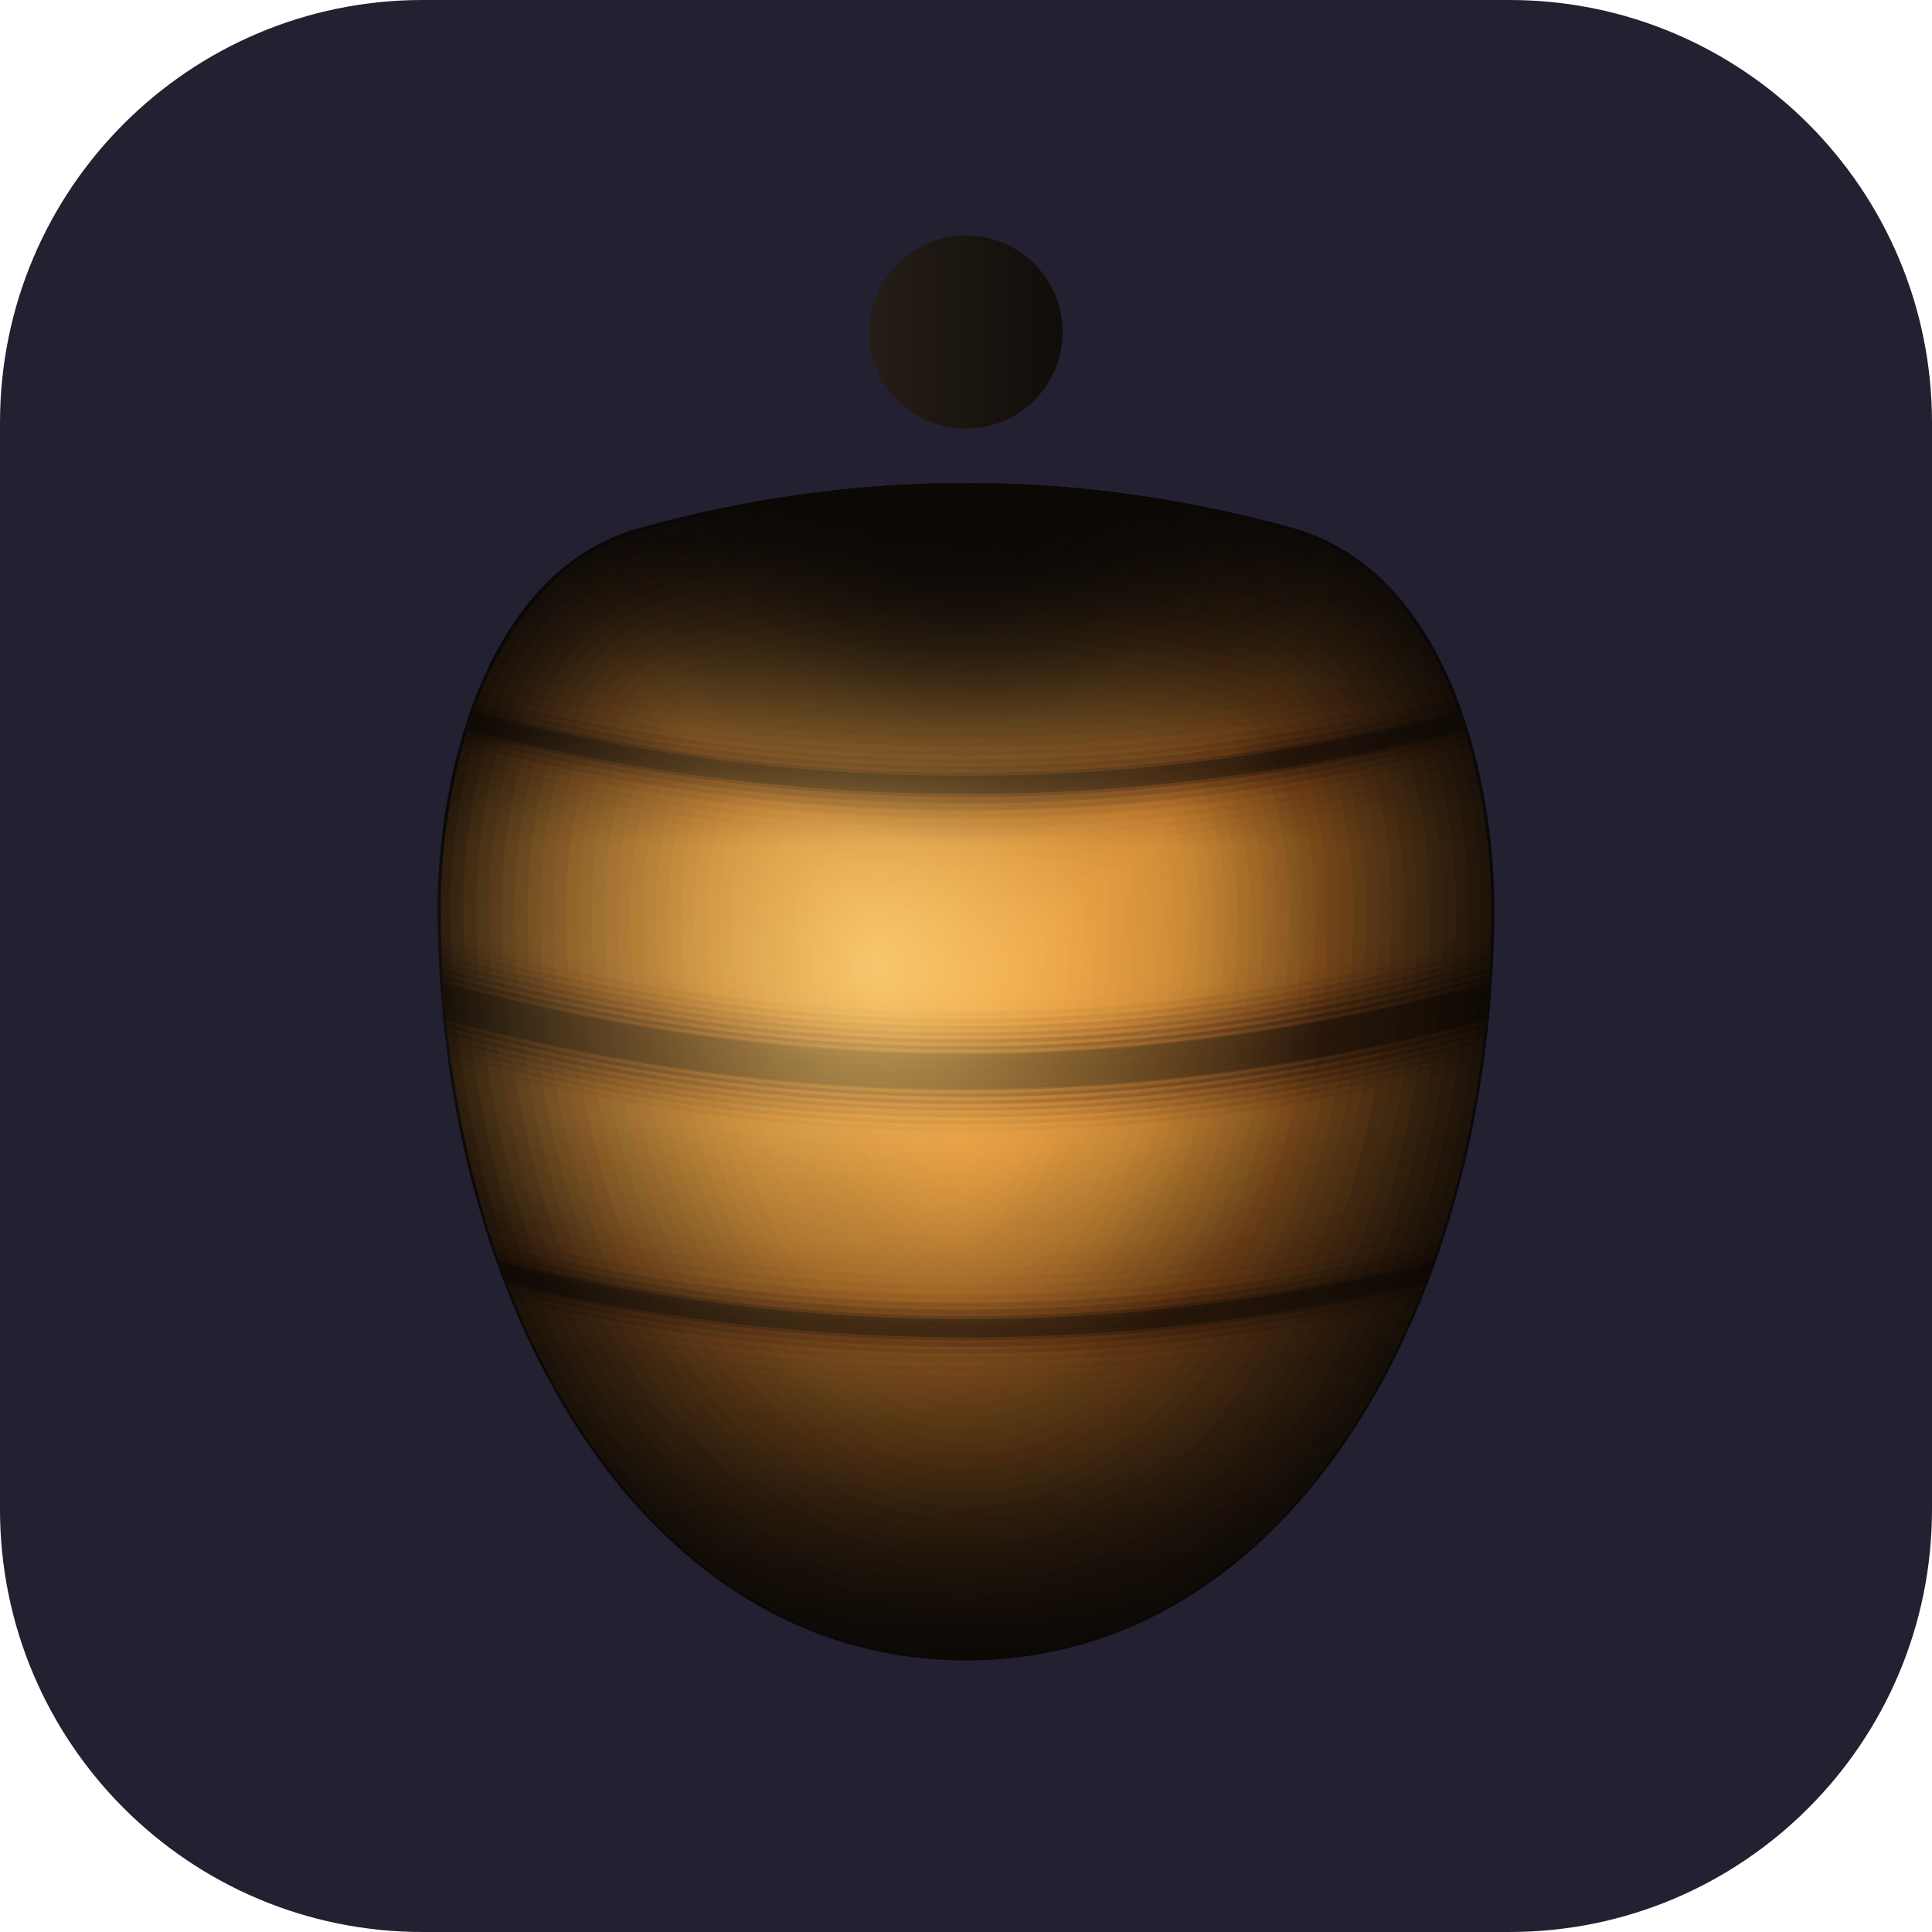
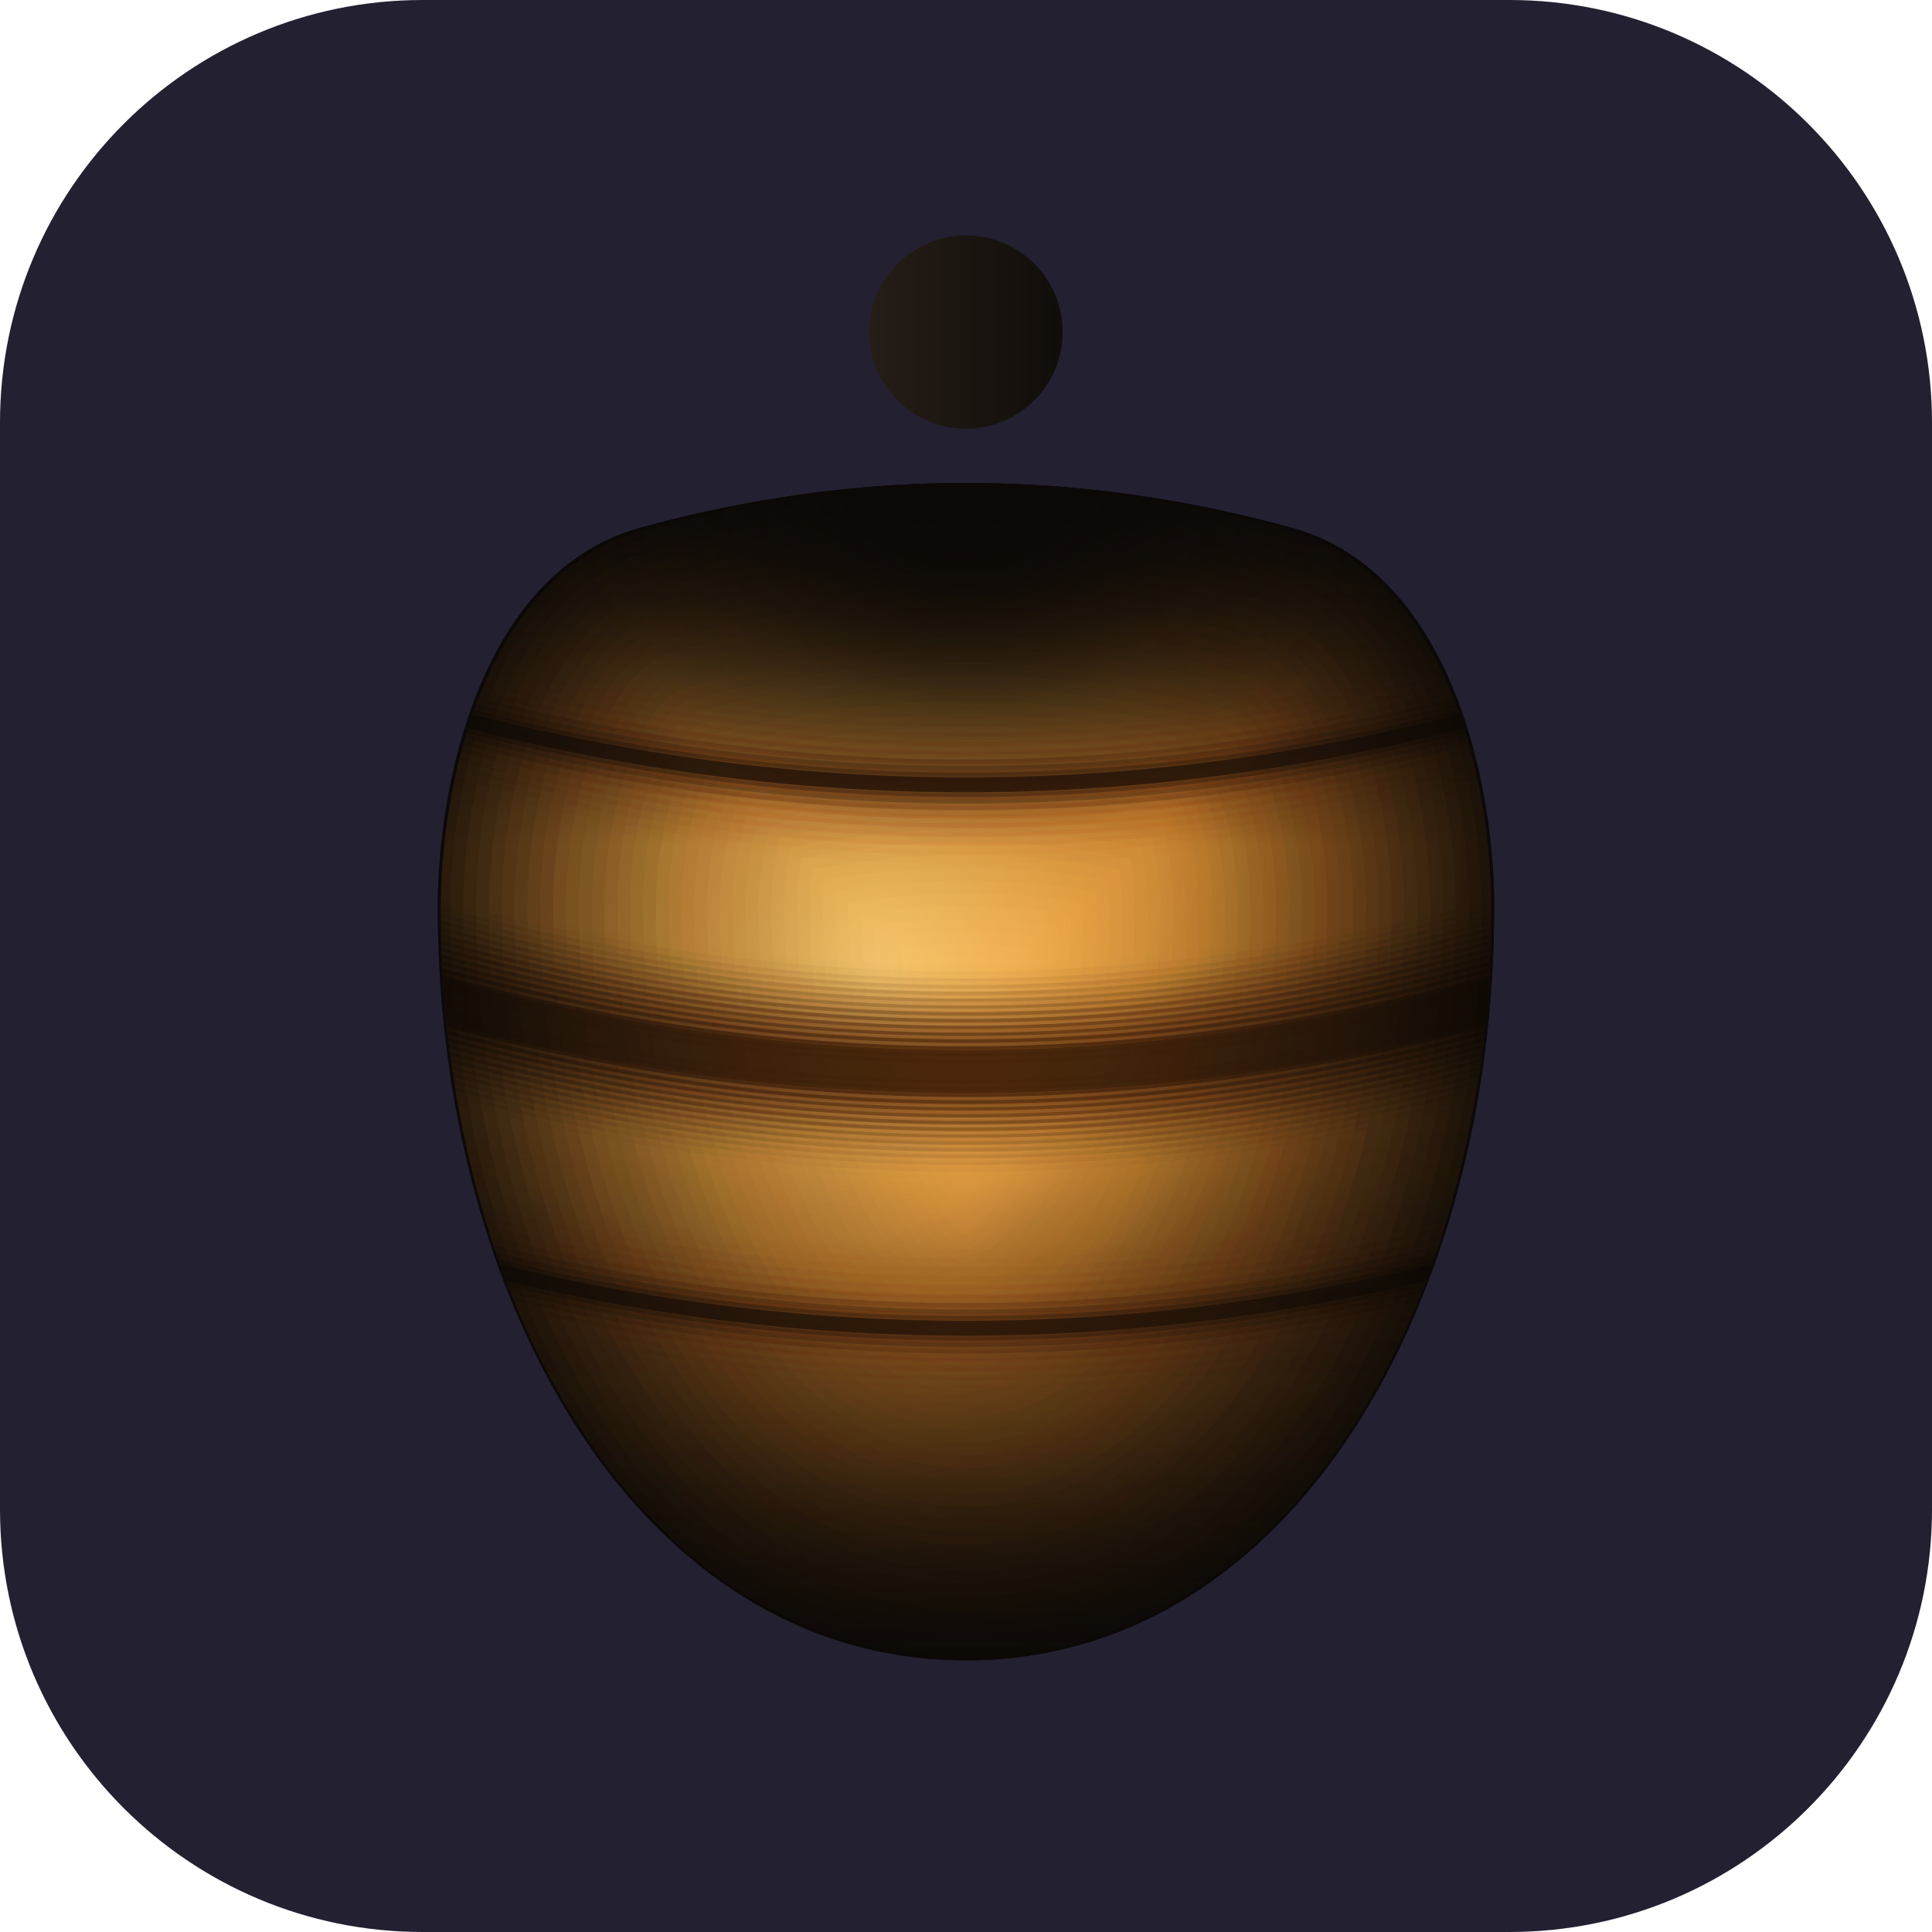
<svg xmlns="http://www.w3.org/2000/svg" viewBox="0 0 64 64" role="img" aria-labelledby="title desc">
  <defs>
    <linearGradient id="segmento0" x1="0" y1="16" x2="0" y2="26" gradientUnits="userSpaceOnUse">
      <stop offset="0" stop-color="#e9922f" />
      <stop offset="1" stop-color="#e9922f" />
    </linearGradient>
    <linearGradient id="segmento1" x1="0" y1="26" x2="0" y2="35.5" gradientUnits="userSpaceOnUse">
      <stop offset="0" stop-color="#e9922f" />
      <stop offset="1" stop-color="#e9922f" />
    </linearGradient>
    <linearGradient id="segmento2" x1="0" y1="35.5" x2="0" y2="44" gradientUnits="userSpaceOnUse">
      <stop offset="0" stop-color="#e9922f" />
      <stop offset="1" stop-color="#e9922f" />
    </linearGradient>
    <linearGradient id="segmento3" x1="0" y1="44" x2="0" y2="63" gradientUnits="userSpaceOnUse">
      <stop offset="0" stop-color="#e9922f" />
      <stop offset="1" stop-color="#e9922f" />
    </linearGradient>
    <clipPath id="gaster">
      <path d="M21.15 17.5Q32 14.5 42.85 17.5C48.1 19 49.5 26.04 49.5 30.04C49.5 43.04 42.85 55 32 55C21.15 55 14.5 43.04 14.5 30.04C14.5 26.04 15.9 19 21.15 17.5Z" />
    </clipPath>
    <clipPath id="gaster-base">
      <path d="M21.21 17.6Q32 14.6 42.79 17.6C48.01 19.1 49.4 26.07 49.4 30.07C49.4 43.07 42.79 54.9 32 54.9C21.21 54.9 14.6 43.07 14.6 30.07C14.6 26.07 15.99 19.1 21.21 17.6Z" />
    </clipPath>
    <radialGradient id="brillo" cx="29" cy="32" r="15" gradientUnits="userSpaceOnUse">
      <stop offset="0" stop-color="#ffe089" stop-opacity="0.7" />
      <stop offset="0.5" stop-color="#ffd476" stop-opacity="0.3" />
      <stop offset="1" stop-color="#ffd476" stop-opacity="0" />
    </radialGradient>
    <radialGradient id="sombra" cx="25" cy="28" r="30" gradientUnits="userSpaceOnUse">
      <stop offset="0.45" stop-color="#2e1404" stop-opacity="0" />
      <stop offset="1" stop-color="#2e1404" stop-opacity="0.6" />
    </radialGradient>
    <radialGradient id="hacia-cintura" cx="32" cy="14" r="14" gradientUnits="userSpaceOnUse">
      <stop offset="0" stop-color="#0b0806" stop-opacity="1" />
      <stop offset="0.35" stop-color="#0b0806" stop-opacity="0.85" />
      <stop offset="0.7" stop-color="#0b0806" stop-opacity="0.3" />
      <stop offset="1" stop-color="#0b0806" stop-opacity="0" />
    </radialGradient>
    <linearGradient id="frente" x1="0" y1="15" x2="0" y2="28" gradientUnits="userSpaceOnUse">
      <stop offset="0" stop-color="#0b0806" stop-opacity="1" />
      <stop offset="0.45" stop-color="#0b0806" stop-opacity="0.6" />
      <stop offset="1" stop-color="#0b0806" stop-opacity="0" />
    </linearGradient>
    <linearGradient id="hacia-punta" x1="0" y1="37" x2="0" y2="55" gradientUnits="userSpaceOnUse">
      <stop offset="0" stop-color="#0b0806" stop-opacity="0" />
      <stop offset="0.6" stop-color="#0b0806" stop-opacity="0.4" />
      <stop offset="1" stop-color="#0b0806" stop-opacity="0.85" />
    </linearGradient>
    <linearGradient id="cintura" x1="27" y1="0" x2="37" y2="0" gradientUnits="userSpaceOnUse">
      <stop offset="0" stop-color="#2b221a" />
      <stop offset="1" stop-color="#0b0806" />
    </linearGradient>
  </defs>
  <rect width="64" height="64" rx="14" fill="#232031" />
  <g transform="rotate(0 32 32)">
    <circle fill="url(#cintura)" cx="32" cy="11" r="3.2" />
    <g clip-path="url(#gaster-base)">
      <path fill="url(#segmento0)" d="M8 11.5Q32 20.5 56 11.5L56 21.5Q32 30.5 8 21.5Z" />
      <path fill="url(#segmento1)" d="M8 21.5Q32 30.5 56 21.5L56 31Q32 40 8 31Z" />
      <path fill="url(#segmento2)" d="M8 31Q32 40 56 31L56 39.5Q32 48.5 8 39.5Z" />
      <path fill="url(#segmento3)" d="M8 39.5Q32 48.5 56 39.5L56 58.5Q32 67.5 8 58.5Z" />
+       <path fill="url(#brillo)" d="M21.15 17.5Q32 14.5 42.85 17.5C48.1 19 49.5 26.04 49.5 30.04C49.5 43.04 42.85 55 32 55C21.15 55 14.5 43.04 14.5 30.04C14.5 26.04 15.9 19 21.15 17.5Z" />
      <path fill="none" stroke="#d9631a" stroke-width="0.45" stroke-opacity="0.45" d="M8 21.5Q32 30.5 56 21.5" />
      <path fill="none" stroke="#d9631a" stroke-width="0.45" stroke-opacity="0.38" d="M8 21.2Q32 30.2 56 21.2" />
      <path fill="none" stroke="#d9631a" stroke-width="0.45" stroke-opacity="0.38" d="M8 21.8Q32 30.8 56 21.8" />
      <path fill="none" stroke="#d9631a" stroke-width="0.45" stroke-opacity="0.31" d="M8 20.9Q32 29.9 56 20.9" />
      <path fill="none" stroke="#d9631a" stroke-width="0.45" stroke-opacity="0.31" d="M8 22.1Q32 31.1 56 22.1" />
      <path fill="none" stroke="#d9631a" stroke-width="0.45" stroke-opacity="0.24" d="M8 20.6Q32 29.6 56 20.6" />
      <path fill="none" stroke="#d9631a" stroke-width="0.45" stroke-opacity="0.24" d="M8 22.4Q32 31.4 56 22.4" />
      <path fill="none" stroke="#d9631a" stroke-width="0.45" stroke-opacity="0.19" d="M8 20.3Q32 29.3 56 20.3" />
      <path fill="none" stroke="#d9631a" stroke-width="0.45" stroke-opacity="0.19" d="M8 22.7Q32 31.7 56 22.7" />
      <path fill="none" stroke="#d9631a" stroke-width="0.45" stroke-opacity="0.13" d="M8 20Q32 29 56 20" />
      <path fill="none" stroke="#d9631a" stroke-width="0.45" stroke-opacity="0.13" d="M8 23Q32 32 56 23" />
      <path fill="none" stroke="#d9631a" stroke-width="0.45" stroke-opacity="0.09" d="M8 19.7Q32 28.7 56 19.7" />
      <path fill="none" stroke="#d9631a" stroke-width="0.45" stroke-opacity="0.09" d="M8 23.3Q32 32.3 56 23.3" />
      <path fill="none" stroke="#d9631a" stroke-width="0.45" stroke-opacity="0.05" d="M8 19.4Q32 28.4 56 19.4" />
      <path fill="none" stroke="#d9631a" stroke-width="0.45" stroke-opacity="0.05" d="M8 23.6Q32 32.6 56 23.6" />
      <path fill="none" stroke="#d9631a" stroke-width="0.45" stroke-opacity="0.02" d="M8 19.1Q32 28.1 56 19.1" />
      <path fill="none" stroke="#d9631a" stroke-width="0.45" stroke-opacity="0.02" d="M8 23.9Q32 32.9 56 23.9" />
      <path fill="none" stroke="#47240a" stroke-width="0.34" stroke-opacity="0.6" d="M8 21.5Q32 30.5 56 21.5" />
      <path fill="none" stroke="#47240a" stroke-width="0.34" stroke-opacity="0.43" d="M8 21.27Q32 30.27 56 21.27" />
      <path fill="none" stroke="#47240a" stroke-width="0.34" stroke-opacity="0.43" d="M8 21.73Q32 30.73 56 21.73" />
      <path fill="none" stroke="#47240a" stroke-width="0.34" stroke-opacity="0.28" d="M8 21.05Q32 30.05 56 21.05" />
      <path fill="none" stroke="#47240a" stroke-width="0.34" stroke-opacity="0.28" d="M8 21.95Q32 30.95 56 21.95" />
      <path fill="none" stroke="#47240a" stroke-width="0.34" stroke-opacity="0.15" d="M8 20.82Q32 29.82 56 20.82" />
      <path fill="none" stroke="#47240a" stroke-width="0.34" stroke-opacity="0.15" d="M8 22.18Q32 31.18 56 22.18" />
      <path fill="none" stroke="#47240a" stroke-width="0.34" stroke-opacity="0.05" d="M8 20.6Q32 29.6 56 20.6" />
      <path fill="none" stroke="#47240a" stroke-width="0.34" stroke-opacity="0.05" d="M8 22.4Q32 31.4 56 22.4" />
-       <path fill="none" stroke="#4a260c" stroke-width="0.6" stroke-opacity="0.9" d="M8 21.5Q32 30.5 56 21.5" />
+       <path fill="none" stroke="#47240a" stroke-width="0.45" stroke-opacity="0.9" d="M8 21.5Q32 30.5 56 21.5" />
+       <path fill="none" stroke="#4a260c" stroke-width="0.5" stroke-opacity="0.9" d="M8 21.5Q32 30.5 56 21.5" />
      <path fill="none" stroke="#d9631a" stroke-width="0.45" stroke-opacity="0.45" d="M8 31Q32 40 56 31" />
      <path fill="none" stroke="#d9631a" stroke-width="0.45" stroke-opacity="0.38" d="M8 30.7Q32 39.7 56 30.7" />
      <path fill="none" stroke="#d9631a" stroke-width="0.45" stroke-opacity="0.38" d="M8 31.3Q32 40.3 56 31.3" />
      <path fill="none" stroke="#d9631a" stroke-width="0.45" stroke-opacity="0.31" d="M8 30.4Q32 39.4 56 30.4" />
      <path fill="none" stroke="#d9631a" stroke-width="0.45" stroke-opacity="0.31" d="M8 31.6Q32 40.6 56 31.6" />
      <path fill="none" stroke="#d9631a" stroke-width="0.45" stroke-opacity="0.24" d="M8 30.1Q32 39.1 56 30.1" />
      <path fill="none" stroke="#d9631a" stroke-width="0.45" stroke-opacity="0.24" d="M8 31.9Q32 40.9 56 31.9" />
      <path fill="none" stroke="#d9631a" stroke-width="0.45" stroke-opacity="0.19" d="M8 29.8Q32 38.8 56 29.8" />
      <path fill="none" stroke="#d9631a" stroke-width="0.45" stroke-opacity="0.19" d="M8 32.2Q32 41.2 56 32.2" />
      <path fill="none" stroke="#d9631a" stroke-width="0.45" stroke-opacity="0.13" d="M8 29.5Q32 38.5 56 29.5" />
      <path fill="none" stroke="#d9631a" stroke-width="0.45" stroke-opacity="0.13" d="M8 32.5Q32 41.5 56 32.5" />
      <path fill="none" stroke="#d9631a" stroke-width="0.45" stroke-opacity="0.09" d="M8 29.2Q32 38.2 56 29.2" />
      <path fill="none" stroke="#d9631a" stroke-width="0.45" stroke-opacity="0.09" d="M8 32.8Q32 41.8 56 32.8" />
      <path fill="none" stroke="#d9631a" stroke-width="0.45" stroke-opacity="0.05" d="M8 28.9Q32 37.9 56 28.9" />
      <path fill="none" stroke="#d9631a" stroke-width="0.45" stroke-opacity="0.05" d="M8 33.1Q32 42.1 56 33.1" />
      <path fill="none" stroke="#d9631a" stroke-width="0.45" stroke-opacity="0.02" d="M8 28.6Q32 37.6 56 28.6" />
      <path fill="none" stroke="#d9631a" stroke-width="0.45" stroke-opacity="0.02" d="M8 33.4Q32 42.4 56 33.4" />
-       <path fill="none" stroke="#47240a" stroke-width="0.34" stroke-opacity="0.85" d="M8 31Q32 40 56 31" />
-       <path fill="none" stroke="#47240a" stroke-width="0.34" stroke-opacity="0.73" d="M8 30.77Q32 39.77 56 30.77" />
-       <path fill="none" stroke="#47240a" stroke-width="0.34" stroke-opacity="0.73" d="M8 31.23Q32 40.23 56 31.23" />
-       <path fill="none" stroke="#47240a" stroke-width="0.34" stroke-opacity="0.61" d="M8 30.55Q32 39.55 56 30.55" />
-       <path fill="none" stroke="#47240a" stroke-width="0.34" stroke-opacity="0.61" d="M8 31.45Q32 40.45 56 31.45" />
-       <path fill="none" stroke="#47240a" stroke-width="0.34" stroke-opacity="0.5" d="M8 30.33Q32 39.33 56 30.33" />
-       <path fill="none" stroke="#47240a" stroke-width="0.34" stroke-opacity="0.5" d="M8 31.67Q32 40.67 56 31.67" />
-       <path fill="none" stroke="#47240a" stroke-width="0.34" stroke-opacity="0.4" d="M8 30.1Q32 39.1 56 30.1" />
-       <path fill="none" stroke="#47240a" stroke-width="0.34" stroke-opacity="0.4" d="M8 31.9Q32 40.9 56 31.9" />
-       <path fill="none" stroke="#47240a" stroke-width="0.34" stroke-opacity="0.3" d="M8 29.88Q32 38.88 56 29.88" />
-       <path fill="none" stroke="#47240a" stroke-width="0.34" stroke-opacity="0.3" d="M8 32.12Q32 41.12 56 32.12" />
-       <path fill="none" stroke="#47240a" stroke-width="0.34" stroke-opacity="0.22" d="M8 29.65Q32 38.65 56 29.65" />
-       <path fill="none" stroke="#47240a" stroke-width="0.34" stroke-opacity="0.22" d="M8 32.35Q32 41.35 56 32.35" />
-       <path fill="none" stroke="#47240a" stroke-width="0.34" stroke-opacity="0.14" d="M8 29.42Q32 38.42 56 29.42" />
-       <path fill="none" stroke="#47240a" stroke-width="0.34" stroke-opacity="0.14" d="M8 32.58Q32 41.58 56 32.58" />
-       <path fill="none" stroke="#47240a" stroke-width="0.34" stroke-opacity="0.08" d="M8 29.2Q32 38.2 56 29.2" />
-       <path fill="none" stroke="#47240a" stroke-width="0.34" stroke-opacity="0.08" d="M8 32.8Q32 41.8 56 32.8" />
-       <path fill="none" stroke="#47240a" stroke-width="0.34" stroke-opacity="0.03" d="M8 28.98Q32 37.98 56 28.98" />
-       <path fill="none" stroke="#47240a" stroke-width="0.34" stroke-opacity="0.03" d="M8 33.02Q32 42.02 56 33.02" />
-       <path fill="none" stroke="#4a260c" stroke-width="1.14" stroke-opacity="0.9" d="M8 31Q32 40 56 31" />
+       <path fill="none" stroke="#47240a" stroke-width="0.34" stroke-opacity="0.95" d="M8 31Q32 40 56 31" />
+       <path fill="none" stroke="#47240a" stroke-width="0.34" stroke-opacity="0.86" d="M8 30.77Q32 39.77 56 30.77" />
+       <path fill="none" stroke="#47240a" stroke-width="0.34" stroke-opacity="0.86" d="M8 31.23Q32 40.23 56 31.23" />
+       <path fill="none" stroke="#47240a" stroke-width="0.34" stroke-opacity="0.78" d="M8 30.55Q32 39.55 56 30.55" />
+       <path fill="none" stroke="#47240a" stroke-width="0.34" stroke-opacity="0.78" d="M8 31.45Q32 40.45 56 31.45" />
+       <path fill="none" stroke="#47240a" stroke-width="0.34" stroke-opacity="0.7" d="M8 30.33Q32 39.33 56 30.33" />
+       <path fill="none" stroke="#47240a" stroke-width="0.34" stroke-opacity="0.7" d="M8 31.67Q32 40.67 56 31.67" />
+       <path fill="none" stroke="#47240a" stroke-width="0.34" stroke-opacity="0.62" d="M8 30.1Q32 39.1 56 30.1" />
+       <path fill="none" stroke="#47240a" stroke-width="0.34" stroke-opacity="0.62" d="M8 31.9Q32 40.9 56 31.9" />
+       <path fill="none" stroke="#47240a" stroke-width="0.34" stroke-opacity="0.54" d="M8 29.88Q32 38.88 56 29.88" />
+       <path fill="none" stroke="#47240a" stroke-width="0.34" stroke-opacity="0.54" d="M8 32.12Q32 41.12 56 32.12" />
+       <path fill="none" stroke="#47240a" stroke-width="0.34" stroke-opacity="0.47" d="M8 29.65Q32 38.65 56 29.65" />
+       <path fill="none" stroke="#47240a" stroke-width="0.34" stroke-opacity="0.47" d="M8 32.35Q32 41.35 56 32.35" />
+       <path fill="none" stroke="#47240a" stroke-width="0.34" stroke-opacity="0.4" d="M8 29.42Q32 38.42 56 29.42" />
+       <path fill="none" stroke="#47240a" stroke-width="0.34" stroke-opacity="0.4" d="M8 32.58Q32 41.58 56 32.58" />
+       <path fill="none" stroke="#47240a" stroke-width="0.34" stroke-opacity="0.34" d="M8 29.2Q32 38.2 56 29.2" />
+       <path fill="none" stroke="#47240a" stroke-width="0.34" stroke-opacity="0.34" d="M8 32.8Q32 41.8 56 32.8" />
+       <path fill="none" stroke="#47240a" stroke-width="0.34" stroke-opacity="0.27" d="M8 28.98Q32 37.98 56 28.98" />
+       <path fill="none" stroke="#47240a" stroke-width="0.34" stroke-opacity="0.27" d="M8 33.02Q32 42.02 56 33.02" />
+       <path fill="none" stroke="#47240a" stroke-width="0.34" stroke-opacity="0.22" d="M8 28.75Q32 37.75 56 28.75" />
+       <path fill="none" stroke="#47240a" stroke-width="0.34" stroke-opacity="0.22" d="M8 33.25Q32 42.25 56 33.25" />
+       <path fill="none" stroke="#47240a" stroke-width="0.34" stroke-opacity="0.17" d="M8 28.52Q32 37.52 56 28.52" />
+       <path fill="none" stroke="#47240a" stroke-width="0.34" stroke-opacity="0.17" d="M8 33.48Q32 42.48 56 33.48" />
+       <path fill="none" stroke="#47240a" stroke-width="0.34" stroke-opacity="0.12" d="M8 28.3Q32 37.3 56 28.3" />
+       <path fill="none" stroke="#47240a" stroke-width="0.34" stroke-opacity="0.12" d="M8 33.7Q32 42.7 56 33.7" />
+       <path fill="none" stroke="#47240a" stroke-width="0.34" stroke-opacity="0.08" d="M8 28.08Q32 37.08 56 28.08" />
+       <path fill="none" stroke="#47240a" stroke-width="0.34" stroke-opacity="0.08" d="M8 33.92Q32 42.92 56 33.92" />
+       <path fill="none" stroke="#47240a" stroke-width="0.34" stroke-opacity="0.04" d="M8 27.85Q32 36.85 56 27.85" />
+       <path fill="none" stroke="#47240a" stroke-width="0.34" stroke-opacity="0.04" d="M8 34.15Q32 43.15 56 34.15" />
+       <path fill="none" stroke="#47240a" stroke-width="0.34" stroke-opacity="0.01" d="M8 27.62Q32 36.62 56 27.62" />
+       <path fill="none" stroke="#47240a" stroke-width="0.34" stroke-opacity="0.01" d="M8 34.38Q32 43.38 56 34.38" />
+       <path fill="none" stroke="#47240a" stroke-width="1.44" stroke-opacity="0.9" d="M8 31Q32 40 56 31" />
+       <path fill="none" stroke="#4a260c" stroke-width="0.5" stroke-opacity="0.9" d="M8 31Q32 40 56 31" />
      <path fill="none" stroke="#d9631a" stroke-width="0.45" stroke-opacity="0.45" d="M8 39.5Q32 48.5 56 39.5" />
      <path fill="none" stroke="#d9631a" stroke-width="0.45" stroke-opacity="0.38" d="M8 39.2Q32 48.2 56 39.2" />
      <path fill="none" stroke="#d9631a" stroke-width="0.45" stroke-opacity="0.38" d="M8 39.8Q32 48.8 56 39.8" />
      <path fill="none" stroke="#d9631a" stroke-width="0.45" stroke-opacity="0.31" d="M8 38.9Q32 47.9 56 38.9" />
      <path fill="none" stroke="#d9631a" stroke-width="0.45" stroke-opacity="0.31" d="M8 40.1Q32 49.1 56 40.1" />
      <path fill="none" stroke="#d9631a" stroke-width="0.45" stroke-opacity="0.24" d="M8 38.6Q32 47.6 56 38.6" />
      <path fill="none" stroke="#d9631a" stroke-width="0.45" stroke-opacity="0.24" d="M8 40.4Q32 49.4 56 40.4" />
      <path fill="none" stroke="#d9631a" stroke-width="0.45" stroke-opacity="0.19" d="M8 38.3Q32 47.3 56 38.3" />
      <path fill="none" stroke="#d9631a" stroke-width="0.45" stroke-opacity="0.19" d="M8 40.7Q32 49.7 56 40.7" />
      <path fill="none" stroke="#d9631a" stroke-width="0.45" stroke-opacity="0.13" d="M8 38Q32 47 56 38" />
      <path fill="none" stroke="#d9631a" stroke-width="0.45" stroke-opacity="0.13" d="M8 41Q32 50 56 41" />
      <path fill="none" stroke="#d9631a" stroke-width="0.45" stroke-opacity="0.09" d="M8 37.7Q32 46.7 56 37.7" />
      <path fill="none" stroke="#d9631a" stroke-width="0.45" stroke-opacity="0.09" d="M8 41.3Q32 50.3 56 41.3" />
      <path fill="none" stroke="#d9631a" stroke-width="0.45" stroke-opacity="0.05" d="M8 37.4Q32 46.4 56 37.4" />
      <path fill="none" stroke="#d9631a" stroke-width="0.45" stroke-opacity="0.05" d="M8 41.6Q32 50.6 56 41.6" />
      <path fill="none" stroke="#d9631a" stroke-width="0.45" stroke-opacity="0.02" d="M8 37.1Q32 46.1 56 37.1" />
      <path fill="none" stroke="#d9631a" stroke-width="0.45" stroke-opacity="0.02" d="M8 41.9Q32 50.9 56 41.9" />
      <path fill="none" stroke="#47240a" stroke-width="0.34" stroke-opacity="0.6" d="M8 39.5Q32 48.5 56 39.5" />
      <path fill="none" stroke="#47240a" stroke-width="0.34" stroke-opacity="0.43" d="M8 39.27Q32 48.27 56 39.27" />
      <path fill="none" stroke="#47240a" stroke-width="0.34" stroke-opacity="0.43" d="M8 39.73Q32 48.73 56 39.73" />
      <path fill="none" stroke="#47240a" stroke-width="0.34" stroke-opacity="0.28" d="M8 39.05Q32 48.05 56 39.05" />
      <path fill="none" stroke="#47240a" stroke-width="0.34" stroke-opacity="0.28" d="M8 39.95Q32 48.95 56 39.95" />
      <path fill="none" stroke="#47240a" stroke-width="0.34" stroke-opacity="0.15" d="M8 38.83Q32 47.83 56 38.83" />
      <path fill="none" stroke="#47240a" stroke-width="0.34" stroke-opacity="0.15" d="M8 40.17Q32 49.17 56 40.17" />
      <path fill="none" stroke="#47240a" stroke-width="0.34" stroke-opacity="0.05" d="M8 38.6Q32 47.6 56 38.6" />
      <path fill="none" stroke="#47240a" stroke-width="0.34" stroke-opacity="0.05" d="M8 40.4Q32 49.4 56 40.4" />
-       <path fill="none" stroke="#4a260c" stroke-width="0.6" stroke-opacity="0.9" d="M8 39.5Q32 48.5 56 39.5" />
+       <path fill="none" stroke="#47240a" stroke-width="0.45" stroke-opacity="0.9" d="M8 39.5Q32 48.5 56 39.5" />
+       <path fill="none" stroke="#4a260c" stroke-width="0.5" stroke-opacity="0.9" d="M8 39.5Q32 48.5 56 39.5" />
    </g>
    <g clip-path="url(#gaster)">
      <path fill="url(#sombra)" d="M21.15 17.5Q32 14.5 42.85 17.5C48.1 19 49.5 26.04 49.5 30.04C49.5 43.04 42.85 55 32 55C21.15 55 14.5 43.04 14.5 30.04C14.5 26.04 15.9 19 21.15 17.5Z" />
      <path fill="none" stroke="#0b0806" stroke-opacity="0.193" stroke-width="0.85" d="M21.15 17.5Q32 14.5 42.85 17.5C48.1 19 49.5 26.04 49.5 30.04C49.5 43.04 42.85 55 32 55C21.15 55 14.5 43.04 14.5 30.04C14.5 26.04 15.9 19 21.15 17.5Z" />
      <path fill="none" stroke="#0b0806" stroke-opacity="0.159" stroke-width="1.7" d="M21.15 17.5Q32 14.5 42.85 17.5C48.1 19 49.5 26.04 49.5 30.04C49.5 43.04 42.85 55 32 55C21.15 55 14.5 43.04 14.5 30.04C14.5 26.04 15.9 19 21.15 17.5Z" />
      <path fill="none" stroke="#0b0806" stroke-opacity="0.135" stroke-width="2.55" d="M21.15 17.5Q32 14.5 42.85 17.5C48.1 19 49.5 26.04 49.5 30.04C49.5 43.04 42.85 55 32 55C21.15 55 14.5 43.04 14.5 30.04C14.5 26.04 15.9 19 21.15 17.5Z" />
      <path fill="none" stroke="#0b0806" stroke-opacity="0.117" stroke-width="3.4" d="M21.15 17.5Q32 14.5 42.85 17.5C48.1 19 49.5 26.04 49.5 30.04C49.5 43.04 42.85 55 32 55C21.15 55 14.5 43.04 14.5 30.04C14.5 26.04 15.9 19 21.15 17.5Z" />
      <path fill="none" stroke="#0b0806" stroke-opacity="0.103" stroke-width="4.25" d="M21.15 17.5Q32 14.5 42.85 17.5C48.1 19 49.5 26.04 49.5 30.04C49.5 43.04 42.85 55 32 55C21.15 55 14.5 43.04 14.5 30.04C14.5 26.04 15.9 19 21.15 17.5Z" />
      <path fill="none" stroke="#0b0806" stroke-opacity="0.092" stroke-width="5.1" d="M21.15 17.5Q32 14.5 42.85 17.5C48.1 19 49.5 26.04 49.5 30.04C49.5 43.04 42.85 55 32 55C21.15 55 14.5 43.04 14.5 30.04C14.5 26.04 15.9 19 21.15 17.5Z" />
      <path fill="none" stroke="#0b0806" stroke-opacity="0.082" stroke-width="5.95" d="M21.15 17.5Q32 14.5 42.85 17.5C48.1 19 49.5 26.04 49.5 30.04C49.5 43.04 42.85 55 32 55C21.15 55 14.5 43.04 14.5 30.04C14.5 26.04 15.9 19 21.15 17.5Z" />
      <path fill="none" stroke="#0b0806" stroke-opacity="0.075" stroke-width="6.8" d="M21.15 17.5Q32 14.5 42.85 17.5C48.1 19 49.5 26.04 49.5 30.04C49.5 43.04 42.85 55 32 55C21.15 55 14.5 43.04 14.5 30.04C14.5 26.04 15.9 19 21.15 17.5Z" />
      <path fill="none" stroke="#0b0806" stroke-opacity="0.068" stroke-width="7.65" d="M21.15 17.5Q32 14.5 42.85 17.5C48.1 19 49.5 26.04 49.5 30.04C49.5 43.04 42.85 55 32 55C21.15 55 14.5 43.04 14.5 30.04C14.5 26.04 15.9 19 21.15 17.5Z" />
      <path fill="none" stroke="#0b0806" stroke-opacity="0.062" stroke-width="8.5" d="M21.15 17.5Q32 14.5 42.85 17.5C48.1 19 49.5 26.04 49.5 30.04C49.5 43.04 42.85 55 32 55C21.15 55 14.5 43.04 14.5 30.04C14.5 26.04 15.9 19 21.15 17.5Z" />
      <path fill="none" stroke="#0b0806" stroke-opacity="0.058" stroke-width="9.35" d="M21.15 17.5Q32 14.5 42.85 17.5C48.1 19 49.5 26.04 49.5 30.04C49.5 43.04 42.85 55 32 55C21.15 55 14.5 43.04 14.5 30.04C14.5 26.04 15.9 19 21.15 17.5Z" />
      <path fill="none" stroke="#0b0806" stroke-opacity="0.053" stroke-width="10.2" d="M21.15 17.5Q32 14.5 42.85 17.5C48.1 19 49.5 26.04 49.5 30.04C49.5 43.04 42.85 55 32 55C21.15 55 14.5 43.04 14.5 30.04C14.5 26.04 15.9 19 21.15 17.5Z" />
      <path fill="none" stroke="#0b0806" stroke-opacity="0.049" stroke-width="11.05" d="M21.15 17.5Q32 14.5 42.85 17.5C48.1 19 49.5 26.04 49.5 30.04C49.5 43.04 42.85 55 32 55C21.15 55 14.5 43.04 14.5 30.04C14.5 26.04 15.9 19 21.15 17.5Z" />
      <path fill="none" stroke="#0b0806" stroke-opacity="0.046" stroke-width="11.9" d="M21.15 17.5Q32 14.5 42.85 17.5C48.1 19 49.5 26.04 49.5 30.04C49.5 43.04 42.85 55 32 55C21.15 55 14.5 43.04 14.5 30.04C14.5 26.04 15.9 19 21.15 17.5Z" />
      <path fill="none" stroke="#0b0806" stroke-opacity="0.043" stroke-width="12.75" d="M21.15 17.5Q32 14.5 42.85 17.5C48.1 19 49.5 26.04 49.5 30.04C49.5 43.04 42.85 55 32 55C21.15 55 14.5 43.04 14.5 30.04C14.5 26.04 15.9 19 21.15 17.5Z" />
      <path fill="none" stroke="#0b0806" stroke-opacity="0.04" stroke-width="13.6" d="M21.15 17.5Q32 14.5 42.85 17.5C48.1 19 49.5 26.04 49.5 30.04C49.5 43.04 42.85 55 32 55C21.15 55 14.5 43.04 14.5 30.04C14.5 26.04 15.9 19 21.15 17.5Z" />
      <path fill="none" stroke="#0b0806" stroke-opacity="0.037" stroke-width="14.45" d="M21.15 17.5Q32 14.5 42.85 17.5C48.1 19 49.5 26.04 49.5 30.04C49.5 43.04 42.85 55 32 55C21.15 55 14.5 43.04 14.5 30.04C14.5 26.04 15.9 19 21.15 17.5Z" />
      <path fill="none" stroke="#0b0806" stroke-opacity="0.035" stroke-width="15.3" d="M21.15 17.5Q32 14.5 42.85 17.5C48.1 19 49.5 26.04 49.5 30.04C49.5 43.04 42.85 55 32 55C21.15 55 14.5 43.04 14.5 30.04C14.5 26.04 15.9 19 21.15 17.5Z" />
      <path fill="none" stroke="#0b0806" stroke-opacity="0.033" stroke-width="16.15" d="M21.15 17.5Q32 14.5 42.85 17.5C48.1 19 49.5 26.04 49.5 30.04C49.5 43.04 42.85 55 32 55C21.15 55 14.5 43.04 14.5 30.04C14.5 26.04 15.9 19 21.15 17.5Z" />
      <path fill="none" stroke="#0b0806" stroke-opacity="0.031" stroke-width="17" d="M21.15 17.5Q32 14.5 42.85 17.5C48.1 19 49.5 26.04 49.5 30.04C49.5 43.04 42.85 55 32 55C21.15 55 14.5 43.04 14.5 30.04C14.5 26.04 15.9 19 21.15 17.5Z" />
      <path fill="none" stroke="#0b0806" stroke-opacity="0.029" stroke-width="17.85" d="M21.15 17.5Q32 14.5 42.85 17.5C48.1 19 49.5 26.04 49.5 30.04C49.5 43.04 42.85 55 32 55C21.15 55 14.5 43.04 14.5 30.04C14.5 26.04 15.9 19 21.15 17.5Z" />
      <path fill="none" stroke="#0b0806" stroke-opacity="0.027" stroke-width="18.7" d="M21.15 17.5Q32 14.5 42.85 17.5C48.1 19 49.5 26.04 49.5 30.04C49.5 43.04 42.85 55 32 55C21.15 55 14.5 43.04 14.5 30.04C14.5 26.04 15.9 19 21.15 17.5Z" />
      <path fill="none" stroke="#0b0806" stroke-opacity="0.025" stroke-width="19.55" d="M21.15 17.5Q32 14.5 42.85 17.5C48.1 19 49.5 26.04 49.5 30.04C49.5 43.04 42.85 55 32 55C21.15 55 14.5 43.04 14.5 30.04C14.5 26.04 15.9 19 21.15 17.5Z" />
      <path fill="none" stroke="#0b0806" stroke-opacity="0.024" stroke-width="20.4" d="M21.15 17.5Q32 14.5 42.85 17.5C48.1 19 49.5 26.04 49.5 30.04C49.5 43.04 42.85 55 32 55C21.15 55 14.5 43.04 14.5 30.04C14.5 26.04 15.9 19 21.15 17.5Z" />
      <path fill="none" stroke="#0b0806" stroke-opacity="0.022" stroke-width="21.25" d="M21.15 17.5Q32 14.5 42.85 17.5C48.1 19 49.5 26.04 49.5 30.04C49.5 43.04 42.85 55 32 55C21.15 55 14.5 43.04 14.5 30.04C14.5 26.04 15.9 19 21.15 17.5Z" />
      <path fill="none" stroke="#0b0806" stroke-opacity="0.021" stroke-width="22.1" d="M21.15 17.5Q32 14.5 42.85 17.5C48.1 19 49.5 26.04 49.5 30.04C49.5 43.04 42.85 55 32 55C21.15 55 14.5 43.04 14.5 30.04C14.5 26.04 15.9 19 21.15 17.5Z" />
      <path fill="none" stroke="#0b0806" stroke-opacity="0.019" stroke-width="22.95" d="M21.15 17.5Q32 14.5 42.85 17.5C48.1 19 49.5 26.04 49.5 30.04C49.5 43.04 42.85 55 32 55C21.15 55 14.5 43.04 14.5 30.04C14.5 26.04 15.9 19 21.15 17.5Z" />
      <path fill="none" stroke="#0b0806" stroke-opacity="0.018" stroke-width="23.8" d="M21.15 17.5Q32 14.5 42.85 17.5C48.1 19 49.5 26.04 49.5 30.04C49.5 43.04 42.85 55 32 55C21.15 55 14.5 43.04 14.5 30.04C14.5 26.04 15.9 19 21.15 17.5Z" />
      <path fill="none" stroke="#0b0806" stroke-opacity="0.017" stroke-width="24.65" d="M21.15 17.5Q32 14.5 42.85 17.5C48.1 19 49.5 26.04 49.5 30.04C49.5 43.04 42.85 55 32 55C21.15 55 14.5 43.04 14.5 30.04C14.5 26.04 15.9 19 21.15 17.5Z" />
      <path fill="none" stroke="#0b0806" stroke-opacity="0.015" stroke-width="25.5" d="M21.15 17.5Q32 14.5 42.85 17.5C48.1 19 49.5 26.04 49.5 30.04C49.5 43.04 42.85 55 32 55C21.15 55 14.5 43.04 14.5 30.04C14.5 26.04 15.9 19 21.15 17.5Z" />
      <path fill="none" stroke="#0b0806" stroke-opacity="0.014" stroke-width="26.35" d="M21.15 17.5Q32 14.5 42.85 17.5C48.1 19 49.5 26.04 49.5 30.04C49.5 43.04 42.85 55 32 55C21.15 55 14.5 43.04 14.5 30.04C14.5 26.04 15.9 19 21.15 17.5Z" />
      <path fill="none" stroke="#0b0806" stroke-opacity="0.013" stroke-width="27.2" d="M21.15 17.5Q32 14.5 42.85 17.5C48.1 19 49.5 26.04 49.5 30.04C49.5 43.04 42.85 55 32 55C21.15 55 14.5 43.04 14.5 30.04C14.5 26.04 15.9 19 21.15 17.5Z" />
      <path fill="none" stroke="#0b0806" stroke-opacity="0.012" stroke-width="28.05" d="M21.15 17.5Q32 14.5 42.85 17.5C48.1 19 49.5 26.04 49.5 30.04C49.5 43.04 42.85 55 32 55C21.15 55 14.5 43.04 14.5 30.04C14.5 26.04 15.9 19 21.15 17.5Z" />
      <path fill="none" stroke="#0b0806" stroke-opacity="0.011" stroke-width="28.9" d="M21.15 17.5Q32 14.5 42.85 17.5C48.1 19 49.5 26.04 49.5 30.04C49.5 43.04 42.85 55 32 55C21.15 55 14.5 43.04 14.5 30.04C14.5 26.04 15.9 19 21.15 17.5Z" />
      <path fill="none" stroke="#0b0806" stroke-opacity="0.009" stroke-width="29.75" d="M21.15 17.5Q32 14.5 42.85 17.5C48.1 19 49.5 26.04 49.5 30.04C49.5 43.04 42.85 55 32 55C21.15 55 14.5 43.04 14.5 30.04C14.5 26.04 15.9 19 21.15 17.5Z" />
      <path fill="none" stroke="#0b0806" stroke-opacity="0.008" stroke-width="30.6" d="M21.15 17.5Q32 14.5 42.85 17.5C48.1 19 49.5 26.04 49.5 30.04C49.5 43.04 42.85 55 32 55C21.15 55 14.5 43.04 14.5 30.04C14.5 26.04 15.9 19 21.15 17.5Z" />
      <path fill="none" stroke="#0b0806" stroke-opacity="0.007" stroke-width="31.45" d="M21.15 17.5Q32 14.5 42.85 17.5C48.1 19 49.5 26.04 49.5 30.04C49.5 43.04 42.85 55 32 55C21.15 55 14.5 43.04 14.5 30.04C14.5 26.04 15.9 19 21.15 17.5Z" />
      <path fill="none" stroke="#0b0806" stroke-opacity="0.005" stroke-width="32.3" d="M21.15 17.5Q32 14.5 42.85 17.5C48.1 19 49.5 26.04 49.5 30.04C49.5 43.04 42.85 55 32 55C21.15 55 14.5 43.04 14.5 30.04C14.5 26.04 15.9 19 21.15 17.5Z" />
      <path fill="none" stroke="#0b0806" stroke-opacity="0.004" stroke-width="33.15" d="M21.15 17.5Q32 14.5 42.85 17.5C48.1 19 49.5 26.04 49.5 30.04C49.5 43.04 42.85 55 32 55C21.15 55 14.5 43.04 14.5 30.04C14.5 26.04 15.9 19 21.15 17.5Z" />
      <path fill="none" stroke="#0b0806" stroke-opacity="0.002" stroke-width="34" d="M21.15 17.5Q32 14.5 42.85 17.5C48.1 19 49.5 26.04 49.5 30.04C49.5 43.04 42.85 55 32 55C21.15 55 14.5 43.04 14.5 30.04C14.5 26.04 15.9 19 21.15 17.5Z" />
-       <path fill="url(#brillo)" d="M21.15 17.5Q32 14.5 42.85 17.5C48.1 19 49.5 26.04 49.5 30.04C49.5 43.04 42.85 55 32 55C21.15 55 14.5 43.04 14.5 30.04C14.5 26.04 15.9 19 21.15 17.5Z" />
      <path fill="url(#hacia-punta)" d="M21.15 17.5Q32 14.5 42.85 17.5C48.1 19 49.5 26.04 49.5 30.04C49.5 43.04 42.85 55 32 55C21.15 55 14.5 43.04 14.5 30.04C14.5 26.04 15.9 19 21.15 17.5Z" />
      <path fill="url(#frente)" d="M21.15 17.5Q32 14.5 42.85 17.5C48.1 19 49.5 26.04 49.5 30.04C49.5 43.04 42.85 55 32 55C21.15 55 14.5 43.04 14.5 30.04C14.5 26.04 15.9 19 21.15 17.5Z" />
      <path fill="url(#hacia-cintura)" d="M21.15 17.5Q32 14.5 42.85 17.5C48.1 19 49.5 26.04 49.5 30.04C49.5 43.04 42.85 55 32 55C21.15 55 14.5 43.04 14.5 30.04C14.5 26.04 15.9 19 21.15 17.5Z" />
    </g>
  </g>
</svg>
